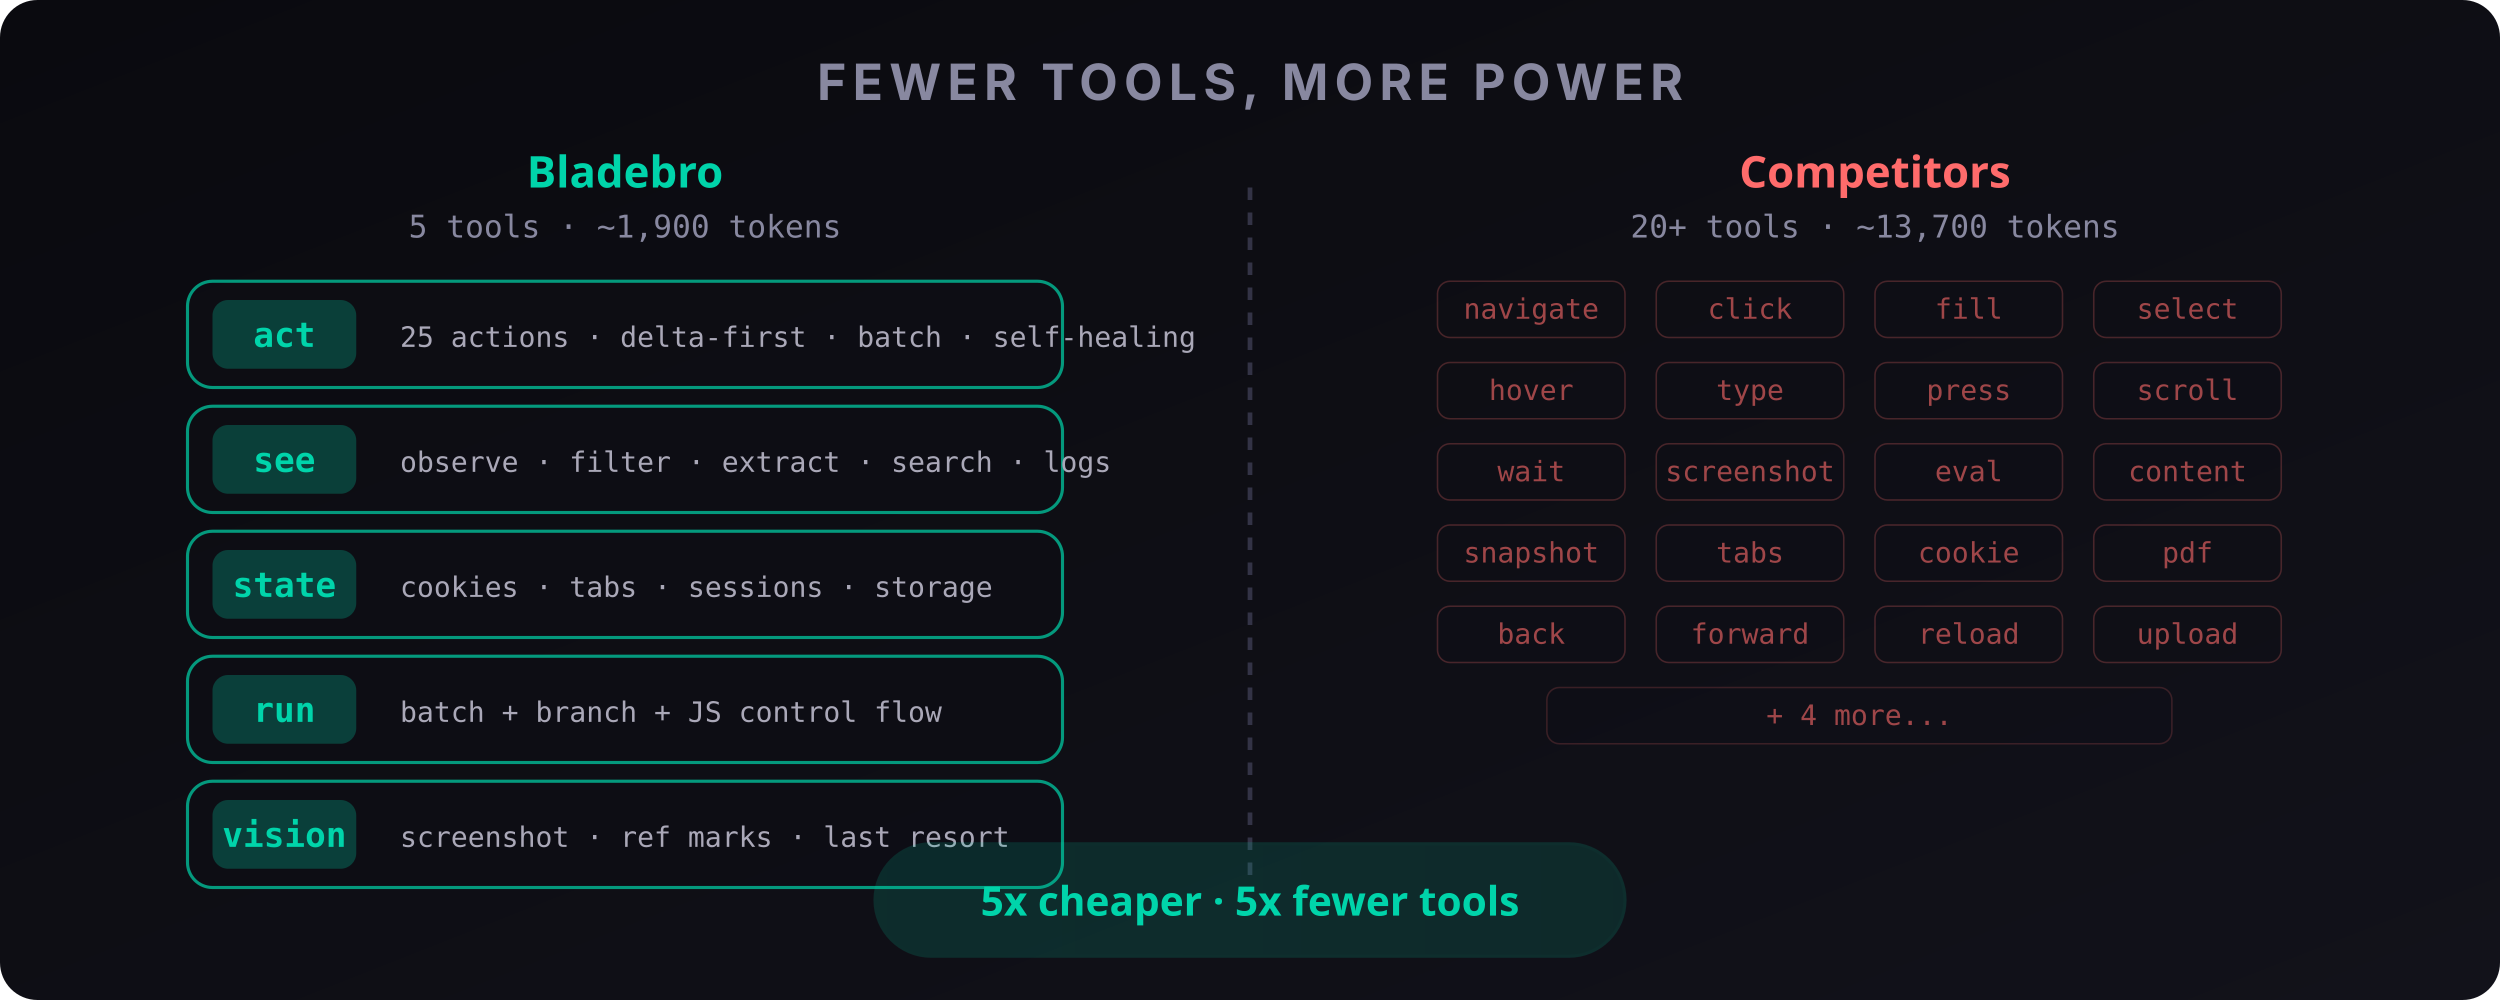
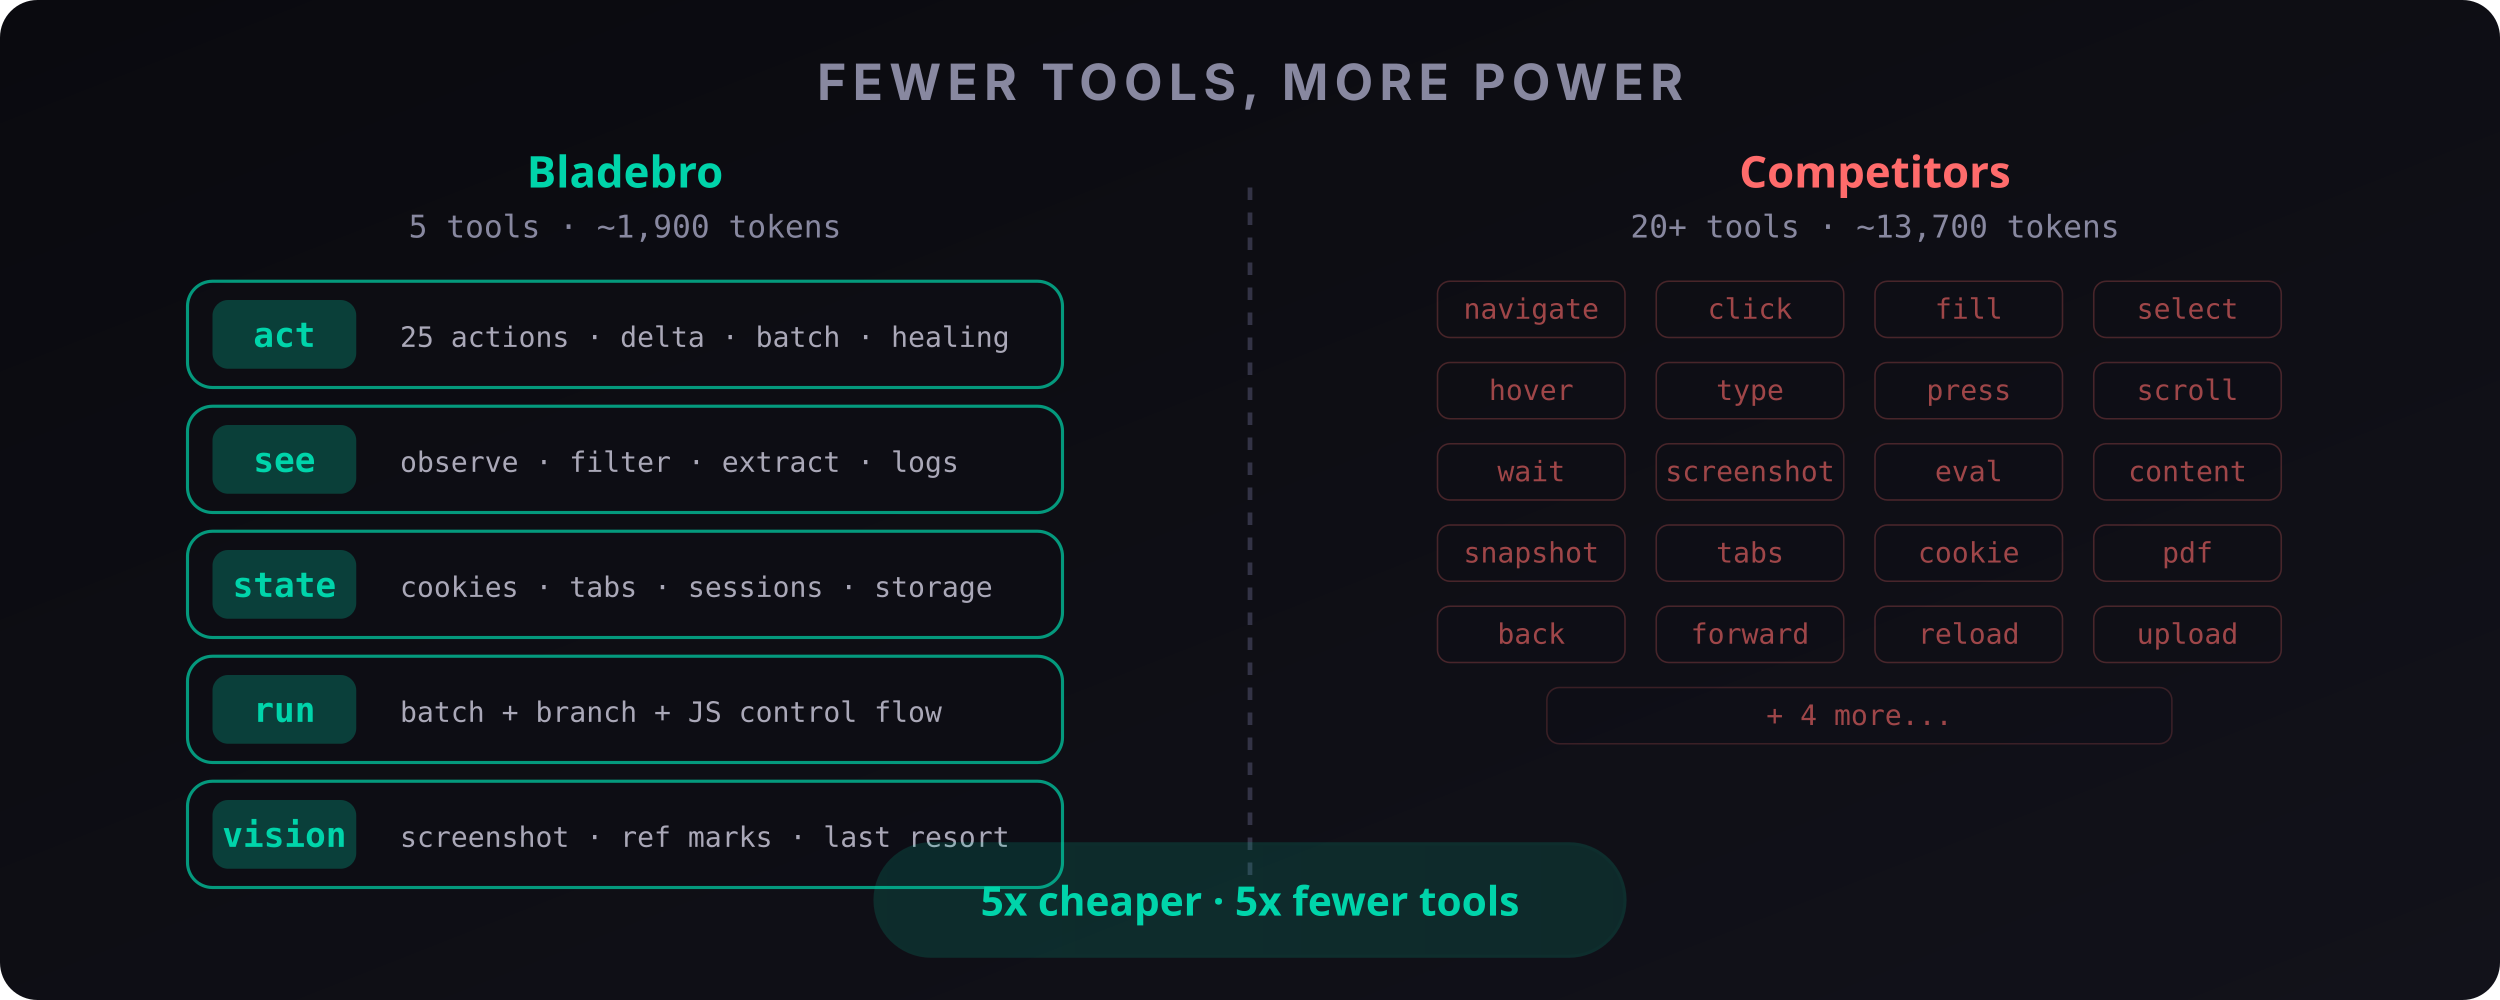
<svg xmlns="http://www.w3.org/2000/svg" width="800" height="320" viewBox="0 0 800 320" fill="none">
  <defs>
    <linearGradient id="bg" x1="0" y1="0" x2="1" y2="1">
      <stop offset="0" stop-color="#0a0a0f" />
      <stop offset="1" stop-color="#12121a" />
    </linearGradient>
    <linearGradient id="bb" x1="0" y1="0" x2="1" y2="0">
      <stop offset="0" stop-color="#00d4aa" />
      <stop offset="1" stop-color="#00b894" />
    </linearGradient>
    <linearGradient id="comp" x1="0" y1="0" x2="1" y2="0">
      <stop offset="0" stop-color="#ff6b6b" />
      <stop offset="1" stop-color="#ee5a5a" />
    </linearGradient>
  </defs>
  <rect width="800" height="320" rx="12" fill="url(#bg)" />
  <text x="400" y="32" text-anchor="middle" font-family="'SF Pro Display', system-ui, sans-serif" font-size="16" font-weight="700" fill="#8888a0" letter-spacing="2">FEWER TOOLS, MORE POWER</text>
  <g transform="translate(60, 60)">
    <text x="140" y="0" text-anchor="middle" font-family="system-ui, sans-serif" font-size="14" font-weight="800" fill="#00d4aa">Bladebro</text>
    <text x="140" y="16" text-anchor="middle" font-family="monospace" font-size="10" fill="#8888a0">5 tools · ~1,900 tokens</text>
    <g transform="translate(0, 30)">
      <rect x="0" y="0" width="280" height="34" rx="8" fill="#0d0d14" stroke="#00d4aa" stroke-width="1" opacity="0.7" />
      <rect x="8" y="6" width="46" height="22" rx="5" fill="#00d4aa" opacity="0.25" />
      <text x="31" y="21" text-anchor="middle" font-family="monospace" font-size="11" font-weight="700" fill="#00d4aa">act</text>
-       <text x="68" y="21" font-family="monospace" font-size="9" fill="#aaa8b8">25 actions · delta-first · batch · self-healing</text>
+       <text x="68" y="21" font-family="monospace" font-size="9" fill="#aaa8b8">25 actions · delta · batch · healing</text>
    </g>
    <g transform="translate(0, 70)">
      <rect x="0" y="0" width="280" height="34" rx="8" fill="#0d0d14" stroke="#00d4aa" stroke-width="1" opacity="0.7" />
      <rect x="8" y="6" width="46" height="22" rx="5" fill="#00d4aa" opacity="0.25" />
      <text x="31" y="21" text-anchor="middle" font-family="monospace" font-size="11" font-weight="700" fill="#00d4aa">see</text>
-       <text x="68" y="21" font-family="monospace" font-size="9" fill="#aaa8b8">observe · filter · extract · search · logs</text>
+       <text x="68" y="21" font-family="monospace" font-size="9" fill="#aaa8b8">observe · filter · extract · logs</text>
    </g>
    <g transform="translate(0, 110)">
      <rect x="0" y="0" width="280" height="34" rx="8" fill="#0d0d14" stroke="#00d4aa" stroke-width="1" opacity="0.7" />
      <rect x="8" y="6" width="46" height="22" rx="5" fill="#00d4aa" opacity="0.25" />
      <text x="31" y="21" text-anchor="middle" font-family="monospace" font-size="11" font-weight="700" fill="#00d4aa">state</text>
      <text x="68" y="21" font-family="monospace" font-size="9" fill="#aaa8b8">cookies · tabs · sessions · storage</text>
    </g>
    <g transform="translate(0, 150)">
      <rect x="0" y="0" width="280" height="34" rx="8" fill="#0d0d14" stroke="#00d4aa" stroke-width="1" opacity="0.7" />
      <rect x="8" y="6" width="46" height="22" rx="5" fill="#00d4aa" opacity="0.25" />
      <text x="31" y="21" text-anchor="middle" font-family="monospace" font-size="11" font-weight="700" fill="#00d4aa">run</text>
      <text x="68" y="21" font-family="monospace" font-size="9" fill="#aaa8b8">batch + branch + JS control flow</text>
    </g>
    <g transform="translate(0, 190)">
      <rect x="0" y="0" width="280" height="34" rx="8" fill="#0d0d14" stroke="#00d4aa" stroke-width="1" opacity="0.7" />
      <rect x="8" y="6" width="46" height="22" rx="5" fill="#00d4aa" opacity="0.25" />
      <text x="31" y="21" text-anchor="middle" font-family="monospace" font-size="11" font-weight="700" fill="#00d4aa">vision</text>
      <text x="68" y="21" font-family="monospace" font-size="9" fill="#aaa8b8">screenshot · ref marks · last resort</text>
    </g>
  </g>
  <line x1="400" y1="60" x2="400" y2="280" stroke="#333346" stroke-width="1.5" stroke-dasharray="4,4" />
  <g transform="translate(460, 60)">
    <text x="140" y="0" text-anchor="middle" font-family="system-ui, sans-serif" font-size="14" font-weight="800" fill="#ff6b6b">Competitors</text>
    <text x="140" y="16" text-anchor="middle" font-family="monospace" font-size="10" fill="#8888a0">20+ tools · ~13,700 tokens</text>
    <g transform="translate(0, 30)" font-family="monospace" font-size="9" fill="#ff6b6b" opacity="0.6">
      <g transform="translate(0, 0)">
        <rect x="0" y="0" width="60" height="18" rx="4" fill="#0d0d14" stroke="#ff6b6b" stroke-width="0.5" opacity="0.4" />
        <text x="30" y="12" text-anchor="middle">navigate</text>
      </g>
      <g transform="translate(70, 0)">
        <rect x="0" y="0" width="60" height="18" rx="4" fill="#0d0d14" stroke="#ff6b6b" stroke-width="0.5" opacity="0.4" />
        <text x="30" y="12" text-anchor="middle">click</text>
      </g>
      <g transform="translate(140, 0)">
        <rect x="0" y="0" width="60" height="18" rx="4" fill="#0d0d14" stroke="#ff6b6b" stroke-width="0.5" opacity="0.4" />
        <text x="30" y="12" text-anchor="middle">fill</text>
      </g>
      <g transform="translate(210, 0)">
        <rect x="0" y="0" width="60" height="18" rx="4" fill="#0d0d14" stroke="#ff6b6b" stroke-width="0.5" opacity="0.4" />
        <text x="30" y="12" text-anchor="middle">select</text>
      </g>
      <g transform="translate(0, 26)">
        <rect x="0" y="0" width="60" height="18" rx="4" fill="#0d0d14" stroke="#ff6b6b" stroke-width="0.5" opacity="0.4" />
        <text x="30" y="12" text-anchor="middle">hover</text>
      </g>
      <g transform="translate(70, 26)">
        <rect x="0" y="0" width="60" height="18" rx="4" fill="#0d0d14" stroke="#ff6b6b" stroke-width="0.5" opacity="0.4" />
        <text x="30" y="12" text-anchor="middle">type</text>
      </g>
      <g transform="translate(140, 26)">
        <rect x="0" y="0" width="60" height="18" rx="4" fill="#0d0d14" stroke="#ff6b6b" stroke-width="0.5" opacity="0.4" />
        <text x="30" y="12" text-anchor="middle">press</text>
      </g>
      <g transform="translate(210, 26)">
        <rect x="0" y="0" width="60" height="18" rx="4" fill="#0d0d14" stroke="#ff6b6b" stroke-width="0.5" opacity="0.4" />
        <text x="30" y="12" text-anchor="middle">scroll</text>
      </g>
      <g transform="translate(0, 52)">
        <rect x="0" y="0" width="60" height="18" rx="4" fill="#0d0d14" stroke="#ff6b6b" stroke-width="0.5" opacity="0.4" />
        <text x="30" y="12" text-anchor="middle">wait</text>
      </g>
      <g transform="translate(70, 52)">
        <rect x="0" y="0" width="60" height="18" rx="4" fill="#0d0d14" stroke="#ff6b6b" stroke-width="0.5" opacity="0.4" />
        <text x="30" y="12" text-anchor="middle">screenshot</text>
      </g>
      <g transform="translate(140, 52)">
        <rect x="0" y="0" width="60" height="18" rx="4" fill="#0d0d14" stroke="#ff6b6b" stroke-width="0.5" opacity="0.4" />
        <text x="30" y="12" text-anchor="middle">eval</text>
      </g>
      <g transform="translate(210, 52)">
        <rect x="0" y="0" width="60" height="18" rx="4" fill="#0d0d14" stroke="#ff6b6b" stroke-width="0.5" opacity="0.4" />
        <text x="30" y="12" text-anchor="middle">content</text>
      </g>
      <g transform="translate(0, 78)">
        <rect x="0" y="0" width="60" height="18" rx="4" fill="#0d0d14" stroke="#ff6b6b" stroke-width="0.5" opacity="0.4" />
        <text x="30" y="12" text-anchor="middle">snapshot</text>
      </g>
      <g transform="translate(70, 78)">
        <rect x="0" y="0" width="60" height="18" rx="4" fill="#0d0d14" stroke="#ff6b6b" stroke-width="0.5" opacity="0.4" />
        <text x="30" y="12" text-anchor="middle">tabs</text>
      </g>
      <g transform="translate(140, 78)">
        <rect x="0" y="0" width="60" height="18" rx="4" fill="#0d0d14" stroke="#ff6b6b" stroke-width="0.5" opacity="0.4" />
        <text x="30" y="12" text-anchor="middle">cookie</text>
      </g>
      <g transform="translate(210, 78)">
        <rect x="0" y="0" width="60" height="18" rx="4" fill="#0d0d14" stroke="#ff6b6b" stroke-width="0.5" opacity="0.4" />
        <text x="30" y="12" text-anchor="middle">pdf</text>
      </g>
      <g transform="translate(0, 104)">
        <rect x="0" y="0" width="60" height="18" rx="4" fill="#0d0d14" stroke="#ff6b6b" stroke-width="0.5" opacity="0.4" />
        <text x="30" y="12" text-anchor="middle">back</text>
      </g>
      <g transform="translate(70, 104)">
        <rect x="0" y="0" width="60" height="18" rx="4" fill="#0d0d14" stroke="#ff6b6b" stroke-width="0.5" opacity="0.4" />
        <text x="30" y="12" text-anchor="middle">forward</text>
      </g>
      <g transform="translate(140, 104)">
        <rect x="0" y="0" width="60" height="18" rx="4" fill="#0d0d14" stroke="#ff6b6b" stroke-width="0.5" opacity="0.4" />
        <text x="30" y="12" text-anchor="middle">reload</text>
      </g>
      <g transform="translate(210, 104)">
        <rect x="0" y="0" width="60" height="18" rx="4" fill="#0d0d14" stroke="#ff6b6b" stroke-width="0.5" opacity="0.4" />
        <text x="30" y="12" text-anchor="middle">upload</text>
      </g>
      <g transform="translate(35, 130)">
        <rect x="0" y="0" width="200" height="18" rx="4" fill="#0d0d14" stroke="#ff6b6b" stroke-width="0.5" opacity="0.3" />
        <text x="100" y="12" text-anchor="middle">+ 4 more...</text>
      </g>
    </g>
  </g>
  <g transform="translate(280, 270)">
    <rect x="0" y="0" width="240" height="36" rx="18" fill="url(#bb)" opacity="0.15" stroke="#00d4aa" stroke-width="1" />
    <text x="120" y="23" text-anchor="middle" font-family="system-ui, sans-serif" font-size="13" font-weight="700" fill="#00d4aa">5x cheaper · 5x fewer tools</text>
  </g>
</svg>
